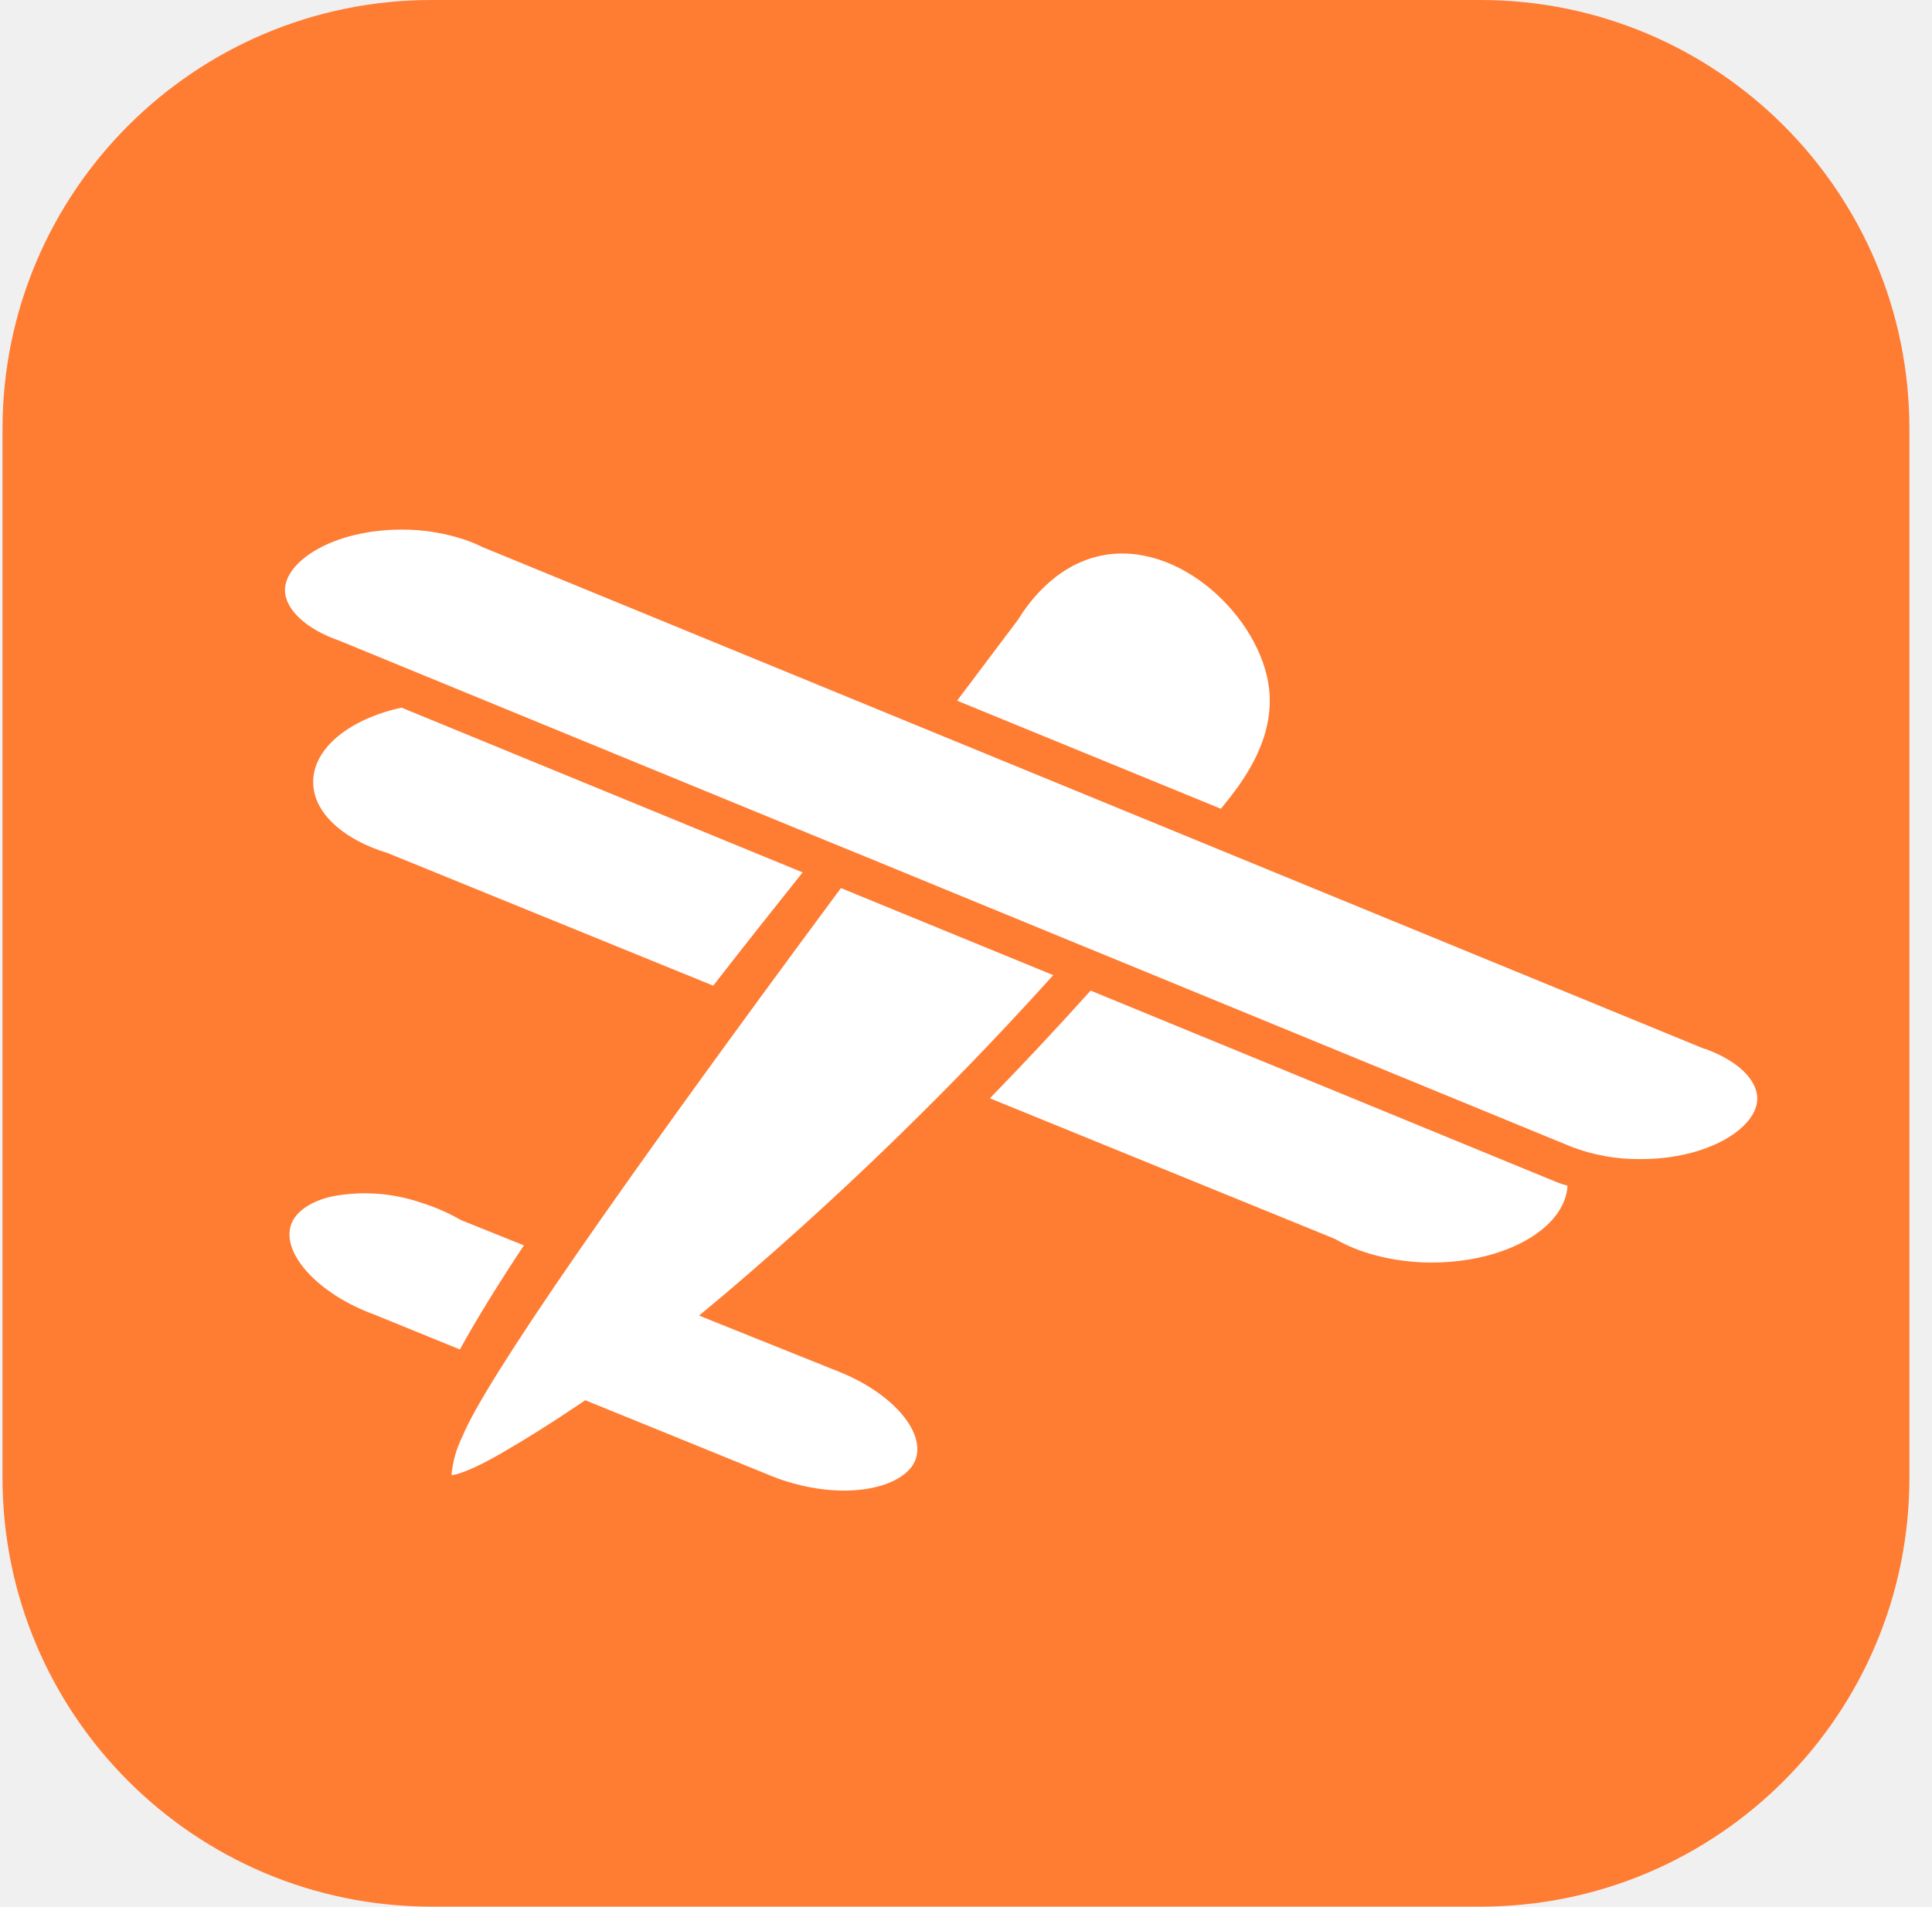
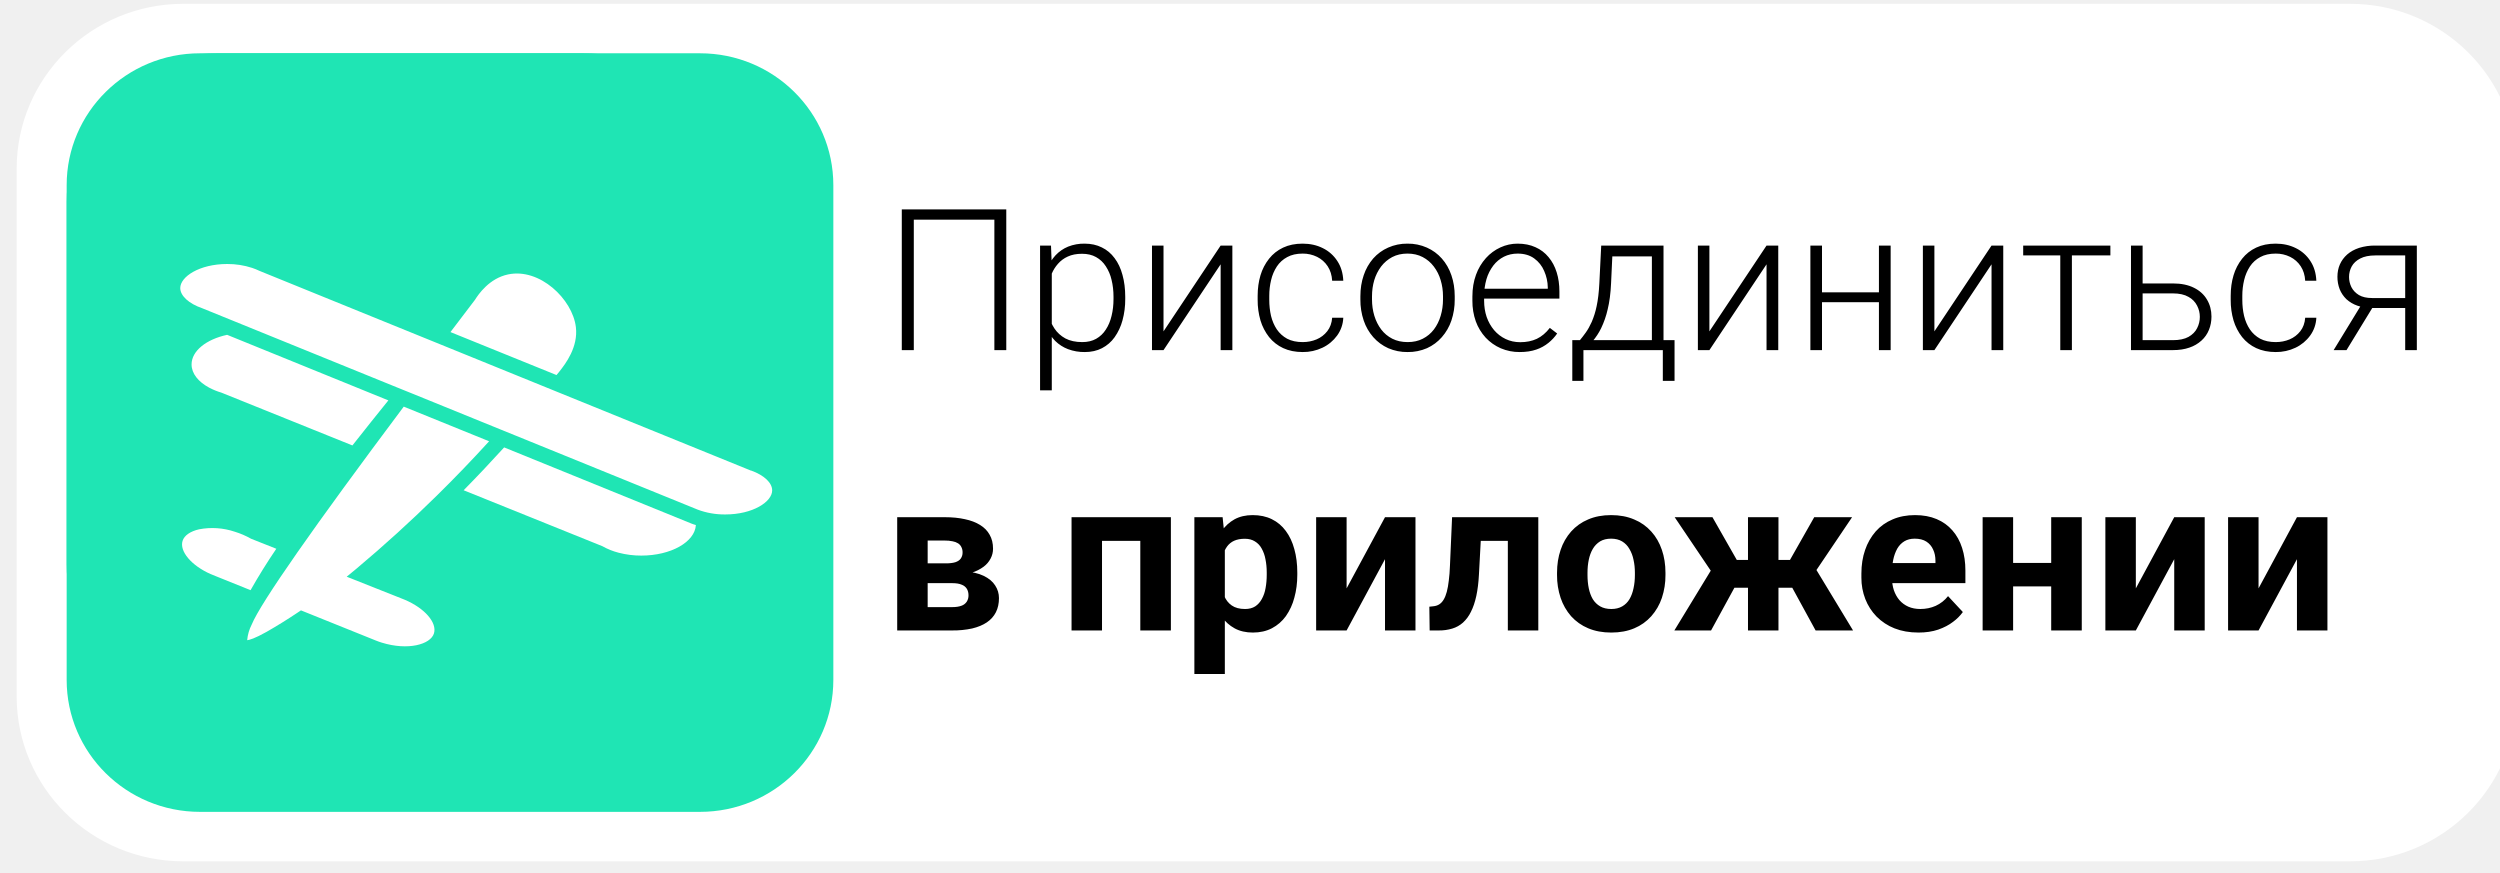
- <svg xmlns="http://www.w3.org/2000/svg" width="77" height="76" fill="none">
-   <g clip-path="url(#clip0_3_34)">
-     <path d="M59 0H17.2C7.756 0 .1 7.656.1 17.1v41.8C.1 68.344 7.756 76 17.2 76H59c9.444 0 17.1-7.656 17.1-17.1V17.1C76.1 7.656 68.444 0 59 0z" fill="#FF7C33" />
-     <path d="M62.04 47.12l-18.573-7.634a145.097 145.097 0 01-4.016 4.293l13.753 5.605a6.517 6.517 0 001.603.65 8.681 8.681 0 002.255.291c2.941 0 5.31-1.359 5.412-3.06-.143-.044-.294-.087-.433-.146z" fill="#fff" />
-     <path d="M33.515 35.4c-8.903 12.014-14.187 19.647-15.077 21.843a4.283 4.283 0 00-.445 1.56c.21-.023.736-.16 1.923-.837a50.843 50.843 0 003.064-1.92l.345-.232 7.263 2.955.158.066c.191.073.368.145.588.21 2.611.819 4.825.179 5.17-.908.346-1.087-.922-2.544-2.875-3.38l-.081-.033a4.924 4.924 0 00-.324-.131L27.86 52.44l.978-.814a135.92 135.92 0 007.947-7.303 136.21 136.21 0 005.192-5.453l-8.461-3.47zm29.108 10.31c.88.336 1.818.504 2.762.493 2.74 0 4.651-1.268 4.651-2.41 0-.76-.794-1.519-2.073-1.984h-.033L19.217 21.802a5.866 5.866 0 00-.736-.302 7.764 7.764 0 00-2.47-.389c-2.744 0-4.653 1.269-4.653 2.41 0 .77.846 1.56 2.159 2.014l19.467 7.997 1.471.6 8.587 3.53 1.504.617 18.077 7.43zM14.258 33.517c.375.198.769.36 1.176.48l12.992 5.293c1.331-1.716 2.574-3.272 3.563-4.515l-15.985-6.568c-2.059.45-3.523 1.606-3.523 2.966 0 .92.673 1.744 1.744 2.326l.033.018zm34.4-1.279l.294-.364c.6-.767 1.868-2.439 1.625-4.445-.334-2.8-3.585-5.943-6.718-5.275-1.868.397-2.942 1.992-3.284 2.545-.713.945-1.537 2.04-2.43 3.231l10.513 4.308zM20.881 49.642l-2.504-1.007a8.054 8.054 0 00-1.61-.701 6.928 6.928 0 00-3.535-.244c-.871.2-1.47.618-1.64 1.152-.33 1.04.857 2.472 2.766 3.33.165.077.338.145.514.21l3.457 1.408c.691-1.254 1.566-2.665 2.552-4.148z" fill="#fff" />
+ <svg xmlns="http://www.w3.org/2000/svg" width="215" height="75" fill="none">
+   <g clip-path="url(#clip0_17_392)">
+     <path d="M202.1.328H15.766C7.85.328 1.433 6.678 1.433 14.51v45.382c0 7.833 6.417 14.182 14.333 14.182H202.1c7.916 0 14.333-6.35 14.333-14.182V14.51c0-7.832-6.417-14.182-14.333-14.182z" fill="#fff" />
+     <path d="M60.2 4.583h-43c-6.333 0-11.467 5.08-11.467 11.345v42.546c0 6.266 5.134 11.346 11.467 11.346h43c6.333 0 11.467-5.08 11.467-11.346V15.928c0-6.266-5.134-11.345-11.467-11.345z" fill="#1FE5B4" />
+     <path d="M50.167 4.583H18.633c-7.124 0-12.9 5.714-12.9 12.764v31.2c0 7.049 5.776 12.764 12.9 12.764h31.534c7.124 0 12.9-5.715 12.9-12.764v-31.2c0-7.05-5.776-12.764-12.9-12.764z" fill="#1FE5B4" />
+     <path d="M59.47 45.029l-16.114-6.552a125.162 125.162 0 01-3.484 3.685l11.931 4.81c.436.247.904.435 1.391.56a7.613 7.613 0 001.956.249c2.552 0 4.607-1.167 4.696-2.627-.125-.038-.255-.075-.377-.125z" fill="#fff" />
+     <path d="M34.723 34.97c-7.724 10.312-12.308 16.864-13.08 18.749a3.652 3.652 0 00-.386 1.338c.182-.018.638-.137 1.668-.717a44.246 44.246 0 002.658-1.648l.3-.2 6.3 2.537.138.056c.165.063.319.125.51.181 2.265.702 4.185.153 4.485-.78.3-.933-.8-2.184-2.495-2.901l-.07-.029a4.356 4.356 0 00-.28-.112l-4.655-1.847.849-.699a117.5 117.5 0 006.894-6.268 117.348 117.348 0 004.504-4.68l-7.34-2.98zm25.253 8.849a6.577 6.577 0 002.395.424c2.377 0 4.036-1.09 4.036-2.069 0-.652-.689-1.304-1.8-1.703h-.028L22.32 23.297a5.26 5.26 0 00-.638-.259 6.801 6.801 0 00-2.144-.334c-2.38 0-4.036 1.09-4.036 2.069 0 .662.734 1.338 1.873 1.729l16.889 6.864 1.276.515 7.449 3.03 1.305.53 15.683 6.377zm-41.96-10.466c.326.17.668.308 1.021.412l11.271 4.543c1.155-1.473 2.233-2.808 3.091-3.875l-13.867-5.638c-1.787.387-3.057 1.379-3.057 2.546 0 .79.584 1.497 1.512 1.997l.03.015zm29.844-1.098l.255-.312c.52-.658 1.62-2.094 1.41-3.816-.29-2.402-3.11-5.101-5.828-4.527-1.62.34-2.552 1.71-2.849 2.184-.619.811-1.334 1.75-2.109 2.774l9.121 3.697zM23.762 47.194l-2.173-.864a7.01 7.01 0 00-1.397-.602 6.069 6.069 0 00-3.066-.209c-.756.172-1.276.53-1.423.989-.287.892.744 2.122 2.4 2.858.143.066.293.125.446.181l2.999 1.208a51.463 51.463 0 012.214-3.56z" fill="#fff" />
+     <path d="M86.54 18.011v12.1h-1.024V18.89h-6.929v11.22h-1.033v-12.1h8.986zm3.914 4.836v10.72h-1.008V21.119h.94l.068 1.728zm6.316 2.684v.175a6.82 6.82 0 01-.236 1.845 4.55 4.55 0 01-.68 1.454 3.022 3.022 0 01-1.083.939c-.431.222-.921.332-1.47.332a3.97 3.97 0 01-1.453-.249 3.197 3.197 0 01-1.1-.706 3.73 3.73 0 01-.73-1.08 5.427 5.427 0 01-.379-1.363v-2.302a6.102 6.102 0 01.412-1.48c.19-.442.434-.825.73-1.146a3.093 3.093 0 011.075-.74 3.7 3.7 0 011.42-.257c.554 0 1.047.108 1.478.324.437.21.803.518 1.1.922.302.4.53.881.68 1.446.157.56.236 1.188.236 1.887zm-1.008.175v-.174c0-.527-.056-1.014-.168-1.463a3.539 3.539 0 00-.496-1.172 2.328 2.328 0 00-.84-.79c-.335-.188-.736-.282-1.2-.282-.482 0-.894.08-1.235.241a2.437 2.437 0 00-.84.624c-.224.254-.4.534-.529.839a4.89 4.89 0 00-.286.897v2.651c.107.421.278.812.513 1.172.235.354.548.64.94.856.398.21.882.315 1.453.315.46 0 .857-.094 1.193-.282a2.35 2.35 0 00.831-.79c.224-.337.39-.73.496-1.18.112-.448.168-.936.168-1.462zm4.3 2.792l4.913-7.379h1.008v8.991h-1.008v-7.379l-4.913 7.38h-.991v-8.992h.991v7.379zm11.968.922c.425 0 .823-.077 1.192-.232a2.29 2.29 0 00.924-.706c.246-.316.386-.701.42-1.156h.957a2.782 2.782 0 01-.529 1.53 3.316 3.316 0 01-1.26 1.046 3.857 3.857 0 01-1.704.374c-.633 0-1.193-.113-1.68-.34a3.377 3.377 0 01-1.21-.948 4.36 4.36 0 01-.739-1.429 6.223 6.223 0 01-.243-1.77v-.349c0-.632.081-1.219.243-1.762a4.25 4.25 0 01.739-1.429c.325-.41.728-.728 1.21-.955.481-.228 1.039-.341 1.671-.341.65 0 1.232.13 1.747.39a3.1 3.1 0 011.243 1.106c.314.476.484 1.041.512 1.695h-.957c-.028-.482-.157-.898-.386-1.247a2.305 2.305 0 00-.908-.806 2.748 2.748 0 00-1.251-.282c-.515 0-.954.1-1.318.299a2.434 2.434 0 00-.891.806 3.635 3.635 0 00-.495 1.163 5.7 5.7 0 00-.16 1.363v.349c0 .482.051.942.151 1.38.107.432.272.817.496 1.154.23.338.526.607.89.807.37.193.815.29 1.336.29zm4.963-3.664v-.274c0-.654.095-1.258.286-1.812a4.26 4.26 0 01.814-1.438 3.723 3.723 0 011.285-.938 3.966 3.966 0 011.663-.341 3.98 3.98 0 011.671.34c.499.222.927.535 1.285.94.359.404.633.883.823 1.437.191.554.286 1.158.286 1.812v.274a5.52 5.52 0 01-.286 1.811 4.19 4.19 0 01-.823 1.43c-.352.404-.778.72-1.276.947a4.047 4.047 0 01-1.663.332 4.06 4.06 0 01-1.671-.332 3.794 3.794 0 01-1.285-.947 4.19 4.19 0 01-.823-1.43 5.524 5.524 0 01-.286-1.811zm.999-.274v.274c0 .493.068.96.202 1.404.134.438.33.828.588 1.172.258.338.577.604.957.798.381.193.821.29 1.319.29.493 0 .927-.097 1.302-.29.38-.194.7-.46.957-.798.258-.344.451-.734.58-1.172.134-.443.201-.911.201-1.404v-.274c0-.488-.067-.95-.201-1.388a3.566 3.566 0 00-.588-1.172 2.82 2.82 0 00-.958-.814c-.38-.2-.817-.3-1.31-.3-.493 0-.929.1-1.31.3-.375.2-.694.47-.958.814a3.79 3.79 0 00-.587 1.172c-.129.438-.194.9-.194 1.388zm12.707 4.794a4.073 4.073 0 01-1.637-.324 3.92 3.92 0 01-1.294-.914 4.21 4.21 0 01-.848-1.396 5.201 5.201 0 01-.294-1.778v-.358c0-.692.104-1.318.311-1.878a4.357 4.357 0 01.856-1.437 3.8 3.8 0 011.243-.914 3.502 3.502 0 011.478-.324c.577 0 1.09.102 1.537.307.448.2.823.485 1.126.856.308.366.54.8.697 1.305.157.498.235 1.05.235 1.653v.607h-6.878v-.848h5.879v-.116a3.63 3.63 0 00-.311-1.412 2.552 2.552 0 00-.857-1.08c-.38-.278-.856-.416-1.428-.416-.425 0-.817.088-1.175.266a2.672 2.672 0 00-.916.764 3.669 3.669 0 00-.588 1.172 5.217 5.217 0 00-.201 1.495v.358c0 .498.073.964.218 1.396.151.426.364.803.638 1.13a3 3 0 00.991.764c.381.183.801.275 1.26.275.538 0 1.014-.097 1.428-.291.414-.2.787-.513 1.117-.94l.63.483a3.802 3.802 0 01-.739.798 3.347 3.347 0 01-1.05.581c-.409.144-.885.216-1.428.216zm7.005-9.157h.999l-.151 3.24c-.039.865-.137 1.616-.294 2.253a7.599 7.599 0 01-.563 1.62 5.31 5.31 0 01-.739 1.122 5.356 5.356 0 01-.806.756h-.546l.017-.848.252-.008c.162-.194.33-.413.504-.656.179-.25.35-.554.512-.914a6.96 6.96 0 00.42-1.347c.117-.537.196-1.196.235-1.977l.16-3.24zm.327 0h5.031v8.991h-1v-8.06h-4.031v-.93zm-2.813 8.135h8.793v3.499h-1.008V30.11h-6.828v2.643h-.957v-3.499zm11.79-.756l4.914-7.379h1.008v8.991h-1.008v-7.379l-4.914 7.38h-.99v-8.992h.99v7.379zm14.815-3.357v.848h-5.39v-.848h5.39zm-5.131-4.022v8.991h-.999v-8.99h.999zm5.904 0v8.991h-1.008v-8.99h1.008zm3.762 7.379l4.914-7.379h1.008v8.991h-1.008v-7.379l-4.914 7.38h-.99v-8.992h.99v7.379zm11.825-7.379v8.991h-.999v-8.99h.999zm3.31 0v.848h-7.499v-.848h7.499zm2.411 3.257h2.964c.717 0 1.322.125 1.815.374.491.244.864.582 1.116 1.014.258.432.387.92.387 1.463 0 .41-.073.792-.219 1.146a2.462 2.462 0 01-.638.914 2.91 2.91 0 01-1.042.607c-.408.144-.881.216-1.419.216h-3.603v-8.99h1v8.134h2.603c.555 0 1.002-.094 1.344-.282.342-.194.588-.444.739-.748.157-.305.235-.629.235-.972 0-.338-.078-.66-.235-.964a1.748 1.748 0 00-.739-.756c-.342-.2-.789-.3-1.344-.3h-2.964v-.856zm11.808 5.044c.425 0 .822-.077 1.192-.232a2.29 2.29 0 00.925-.706c.245-.316.385-.701.418-1.156h.958a2.782 2.782 0 01-.529 1.53 3.3 3.3 0 01-1.26 1.046 3.854 3.854 0 01-1.704.374c-.632 0-1.193-.113-1.68-.34a3.377 3.377 0 01-1.21-.948 4.357 4.357 0 01-.738-1.429 6.152 6.152 0 01-.244-1.77v-.349c0-.632.08-1.219.244-1.762a4.249 4.249 0 01.738-1.429c.325-.41.728-.728 1.21-.955.481-.228 1.039-.341 1.671-.341.649 0 1.231.13 1.747.39a3.1 3.1 0 011.243 1.106c.314.476.484 1.041.512 1.695h-.958c-.027-.482-.156-.898-.385-1.247a2.305 2.305 0 00-.908-.806 2.748 2.748 0 00-1.251-.282c-.515 0-.955.1-1.319.299a2.43 2.43 0 00-.89.806 3.704 3.704 0 00-.496 1.163 5.701 5.701 0 00-.159 1.363v.349c0 .482.05.942.152 1.38.106.432.271.817.495 1.154.229.338.526.607.89.807.37.193.815.29 1.336.29zm7.499-3.431h1.109l-2.52 4.121h-1.107l2.518-4.121zm1.068-4.87h3.569v8.991h-1.001v-8.143h-2.568c-.533 0-.966.088-1.303.266-.33.171-.574.398-.73.68a1.883 1.883 0 00-.228.907c0 .304.068.595.202.872.141.277.356.504.647.682.291.171.669.257 1.134.257h3.207v.856h-3.207c-.476 0-.899-.066-1.269-.2a2.741 2.741 0 01-.94-.556 2.508 2.508 0 01-.579-.856 2.937 2.937 0 01-.194-1.072c0-.388.071-.742.211-1.064.145-.326.355-.612.629-.855.28-.244.622-.433 1.025-.566a4.5 4.5 0 011.395-.199zM81.89 50.15h-3.085l-.018-1.7h2.548c.34 0 .615-.034.828-.1.212-.072.367-.177.464-.315a.874.874 0 00.154-.522.97.97 0 00-.1-.46.765.765 0 00-.282-.323 1.299 1.299 0 00-.482-.18 3.079 3.079 0 00-.664-.063h-1.474v7.732h-2.62v-9.74h4.094c.643 0 1.219.057 1.728.171.51.108.944.273 1.302.495.364.222.64.504.827.846.195.337.291.736.291 1.198 0 .3-.07.582-.209.846a2.052 2.052 0 01-.6.702 3.4 3.4 0 01-.992.504 5.396 5.396 0 01-1.346.234l-.364.675zm0 4.07h-3.73l.9-2.008h2.83c.321 0 .585-.039.791-.117a.898.898 0 00.455-.342.99.99 0 00.155-.558c0-.21-.046-.393-.137-.55a.873.873 0 00-.445-.36c-.2-.09-.474-.134-.82-.134h-2.447l.018-1.702h2.785l.636.684c.692.042 1.262.171 1.71.387.45.216.78.492.993.828.218.33.327.694.327 1.09 0 .462-.088.867-.264 1.215-.176.348-.437.64-.782.873-.34.228-.758.402-1.256.522a7.745 7.745 0 01-1.72.171zm16.895-9.741v2.035h-4.767v-2.035h4.767zm-4.012 0v9.74h-2.62v-9.74h2.62zm5.923 0v9.74h-2.63v-9.74h2.63zm4.64 1.873v11.612h-2.62V44.48h2.429l.191 1.873zm6.232 2.89v.188c0 .709-.085 1.366-.255 1.972a4.889 4.889 0 01-.727 1.584 3.452 3.452 0 01-1.201 1.044c-.473.246-1.019.37-1.638.37-.6 0-1.122-.12-1.565-.36a3.241 3.241 0 01-1.119-1.009 5.818 5.818 0 01-.719-1.521 11.897 11.897 0 01-.418-1.855v-.495a12.17 12.17 0 01.418-1.944 5.591 5.591 0 01.719-1.54 3.238 3.238 0 011.11-1.017c.443-.24.961-.36 1.556-.36.625 0 1.173.117 1.647.351.479.234.879.57 1.201 1.008.327.438.573.96.736 1.567.17.606.255 1.278.255 2.016zm-2.629.188v-.189c0-.414-.037-.795-.109-1.143a2.942 2.942 0 00-.328-.927 1.583 1.583 0 00-.582-.612c-.237-.15-.525-.225-.865-.225-.357 0-.664.057-.918.17a1.532 1.532 0 00-.61.496 2.28 2.28 0 00-.355.774c-.079.3-.127.64-.145 1.017v1.252a4 4 0 00.254 1.197c.14.348.355.624.646.828.292.204.674.306 1.147.306.345 0 .637-.075.873-.225.237-.156.428-.37.573-.64a2.89 2.89 0 00.319-.935c.066-.355.1-.736.1-1.144zm6.869 1.17l3.303-6.121h2.62v9.74h-2.62v-6.13l-3.303 6.13h-2.62v-9.74h2.62V50.6zm14.567-6.121v2.035h-4.841v-2.035h4.841zm1.919 0v9.74h-2.62v-9.74h2.62zm-7.415 0h2.575l-.264 4.915c-.036.703-.112 1.32-.227 1.855-.116.534-.27.99-.464 1.368a3.06 3.06 0 01-.683.927 2.42 2.42 0 01-.919.513 3.828 3.828 0 01-1.146.162h-.801l-.027-2.043.337-.036c.194-.018.364-.072.509-.162.152-.096.279-.231.382-.405.11-.18.2-.405.273-.675.073-.276.131-.6.173-.973.049-.372.082-.8.1-1.287l.182-4.159zm9.026 4.97v-.19c0-.714.103-1.371.309-1.971a4.534 4.534 0 01.901-1.576 4.032 4.032 0 011.455-1.035c.577-.252 1.238-.378 1.984-.378s1.41.126 1.992.378a4.01 4.01 0 011.465 1.035c.401.444.704.97.91 1.576.206.6.309 1.257.309 1.971v.19a6.09 6.09 0 01-.309 1.97 4.568 4.568 0 01-.91 1.576 4.02 4.02 0 01-1.455 1.035c-.577.246-1.238.37-1.984.37s-1.41-.123-1.992-.37a4.113 4.113 0 01-1.465-1.035 4.645 4.645 0 01-.901-1.575 6.09 6.09 0 01-.309-1.972zm2.62-.19v.19c0 .407.036.788.109 1.143.073.354.188.666.346.936.164.264.376.47.637.62.261.15.579.226.955.226.364 0 .676-.075.937-.225.261-.15.47-.357.628-.621.158-.27.273-.582.346-.936.079-.355.118-.736.118-1.144v-.189c0-.396-.039-.768-.118-1.116a2.927 2.927 0 00-.355-.936 1.755 1.755 0 00-.628-.648c-.261-.156-.576-.234-.946-.234s-.686.078-.946.233a1.852 1.852 0 00-.628.649c-.158.27-.273.582-.346.936-.073.348-.109.72-.109 1.116zm11.591 1.288l-4.094-6.068h3.249l2.092 3.673h1.884l-.32 2.395h-2.811zm1.283-.442l-2.247 4.114h-3.157l3.266-5.365 2.138 1.251zm3.549-5.626v9.74h-2.621v-9.74h2.621zm6.331 0l-4.093 6.068h-2.811l-.32-2.395h1.884l2.084-3.673h3.256zm-3.137 9.74l-2.248-4.114 2.22-1.25 3.248 5.364h-3.22zm8.842.18c-.764 0-1.449-.12-2.056-.36a4.515 4.515 0 01-1.546-1.017 4.518 4.518 0 01-.965-1.503 5.003 5.003 0 01-.337-1.837v-.36c0-.738.106-1.413.319-2.025a4.75 4.75 0 01.91-1.594c.4-.45.886-.795 1.456-1.035.569-.246 1.213-.369 1.928-.369.698 0 1.317.114 1.856.342.54.228.992.552 1.356.972.37.42.649.925.837 1.513.188.582.282 1.23.282 1.944v1.08H161.2v-1.728h5.249v-.198c0-.36-.066-.681-.2-.963a1.533 1.533 0 00-.581-.684c-.261-.168-.595-.252-1.002-.252-.346 0-.643.075-.892.225-.248.15-.451.36-.609.63a3.4 3.4 0 00-.346.954c-.073.36-.108.756-.108 1.188v.36c0 .39.054.75.163 1.08.115.33.275.616.482.856.212.24.467.426.764.558.303.132.646.198 1.029.198.473 0 .913-.09 1.318-.27a2.855 2.855 0 001.065-.837l1.273 1.368a3.8 3.8 0 01-.846.846c-.351.27-.776.492-1.274.666-.497.169-1.063.253-1.701.253zm12.273-5.986v2.017h-5.003v-2.017h5.003zm-4.129-3.934v9.74h-2.622v-9.74h2.622zm5.904 0v9.74h-2.629v-9.74h2.629zm4.65 6.121l3.302-6.121h2.62v9.74h-2.62v-6.13l-3.302 6.13h-2.62v-9.74h2.62V50.6zm10.553 0l3.303-6.121h2.621v9.74h-2.621v-6.13l-3.303 6.13h-2.62v-9.74h2.62V50.6z" fill="#000" />
  </g>
  <defs>
-     <clipPath id="clip0_3_34">
-       <path fill="#fff" transform="translate(.1)" d="M0 0h76v76H0z" />
+     <clipPath id="clip0_17_392">
+       <path fill="#fff" d="M0 0h215v75H0z" />
    </clipPath>
  </defs>
</svg>
